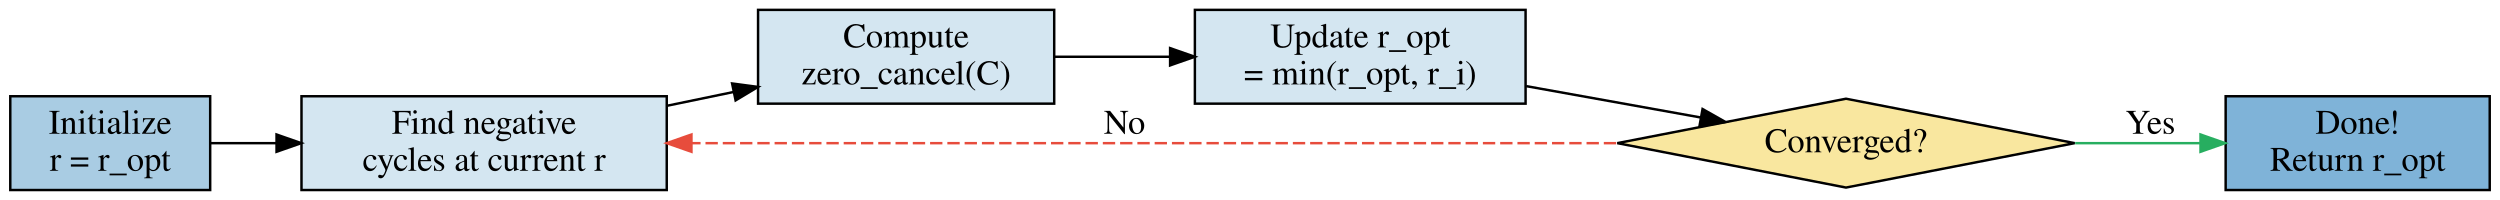
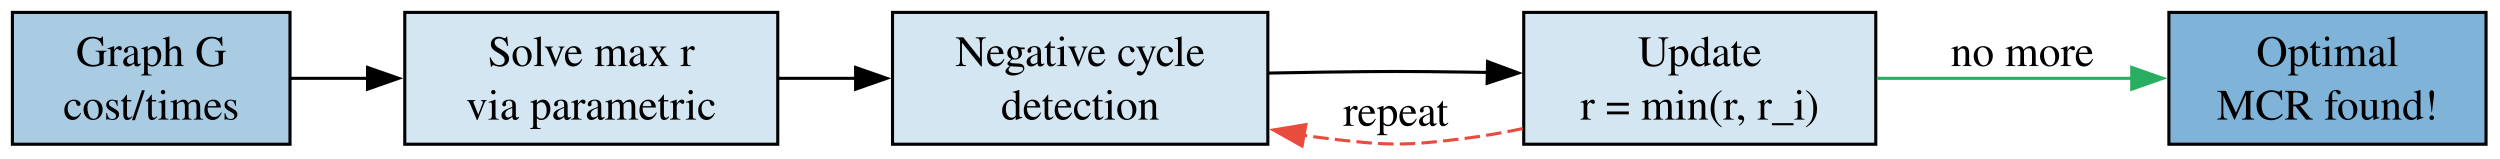
- <svg xmlns="http://www.w3.org/2000/svg" width="1013pt" height="81pt" viewBox="0.00 0.00 1012.67 81.00">
-   <g id="graph0" class="graph" transform="scale(1 1) rotate(0) translate(4 77)">
+ <svg xmlns="http://www.w3.org/2000/svg" width="806pt" height="51pt" viewBox="0.00 0.00 806.00 51.00">
+   <g id="graph0" class="graph" transform="scale(1 1) rotate(0) translate(4 46.5)">
    <g id="node1" class="node">
-       <polygon fill="#a9cce3" stroke="black" points="81,-38 0,-38 0,0 81,0 81,-38" />
-       <text text-anchor="middle" x="40.5" y="-22.8" font-family="Times,serif" font-size="14.00">Initialize</text>
-       <text text-anchor="middle" x="40.5" y="-7.8" font-family="Times,serif" font-size="14.00">r = r_opt</text>
+       <polygon fill="#a9cce3" stroke="black" points="89.5,-42.5 0,-42.5 0,0 89.5,0 89.5,-42.5" />
+       <text xml:space="preserve" text-anchor="middle" x="44.75" y="-25.2" font-family="Times,serif" font-size="14.00">Graph G</text>
+       <text xml:space="preserve" text-anchor="middle" x="44.75" y="-7.95" font-family="Times,serif" font-size="14.00">cost/times</text>
    </g>
    <g id="node2" class="node">
-       <polygon fill="#d4e6f1" stroke="black" points="266,-38 118,-38 118,0 266,0 266,-38" />
-       <text text-anchor="middle" x="192" y="-22.8" font-family="Times,serif" font-size="14.00">Find negative</text>
-       <text text-anchor="middle" x="192" y="-7.8" font-family="Times,serif" font-size="14.00">cycles at current r</text>
+       <polygon fill="#d4e6f1" stroke="black" points="246.75,-42.5 126.5,-42.5 126.5,0 246.75,0 246.75,-42.5" />
+       <text xml:space="preserve" text-anchor="middle" x="186.62" y="-25.2" font-family="Times,serif" font-size="14.00">Solve max r</text>
+       <text xml:space="preserve" text-anchor="middle" x="186.62" y="-7.95" font-family="Times,serif" font-size="14.00">via parametric</text>
    </g>
    <g id="edge1" class="edge">
-       <path fill="none" stroke="black" d="M81.17,-19C89.49,-19 98.56,-19 107.81,-19" />
-       <polygon fill="black" stroke="black" points="107.89,-22.5 117.89,-19 107.89,-15.5 107.89,-22.5" />
+       <path fill="none" stroke="black" d="M89.62,-21.25C97.65,-21.25 106.2,-21.25 114.78,-21.25" />
+       <polygon fill="black" stroke="black" points="114.5,-24.75 124.5,-21.25 114.5,-17.75 114.5,-24.75" />
    </g>
    <g id="node3" class="node">
-       <polygon fill="#d4e6f1" stroke="black" points="423,-73 303,-73 303,-35 423,-35 423,-73" />
-       <text text-anchor="middle" x="363" y="-57.8" font-family="Times,serif" font-size="14.00">Compute</text>
-       <text text-anchor="middle" x="363" y="-42.8" font-family="Times,serif" font-size="14.00">zero_cancel(C)</text>
+       <polygon fill="#d4e6f1" stroke="black" points="404.75,-42.5 283.75,-42.5 283.75,0 404.75,0 404.75,-42.5" />
+       <text xml:space="preserve" text-anchor="middle" x="344.25" y="-25.2" font-family="Times,serif" font-size="14.00">Negative cycle</text>
+       <text xml:space="preserve" text-anchor="middle" x="344.25" y="-7.95" font-family="Times,serif" font-size="14.00">detection</text>
    </g>
    <g id="edge2" class="edge">
-       <path fill="none" stroke="black" d="M266.14,-34.15C275.09,-36 284.2,-37.89 293.08,-39.73" />
-       <polygon fill="black" stroke="black" points="292.48,-43.18 302.99,-41.78 293.9,-36.32 292.48,-43.18" />
+       <path fill="none" stroke="black" d="M246.9,-21.25C255.11,-21.25 263.61,-21.25 272.01,-21.25" />
+       <polygon fill="black" stroke="black" points="271.85,-24.75 281.85,-21.25 271.85,-17.75 271.85,-24.75" />
    </g>
    <g id="node4" class="node">
-       <polygon fill="#d4e6f1" stroke="black" points="614,-73 480,-73 480,-35 614,-35 614,-73" />
-       <text text-anchor="middle" x="547" y="-57.8" font-family="Times,serif" font-size="14.00">Update r_opt</text>
-       <text text-anchor="middle" x="547" y="-42.8" font-family="Times,serif" font-size="14.00">= min(r_opt, r_i)</text>
+       <polygon fill="#d4e6f1" stroke="black" points="600.75,-42.5 487.25,-42.5 487.25,0 600.75,0 600.75,-42.5" />
+       <text xml:space="preserve" text-anchor="middle" x="544" y="-25.2" font-family="Times,serif" font-size="14.00">Update</text>
+       <text xml:space="preserve" text-anchor="middle" x="544" y="-7.95" font-family="Times,serif" font-size="14.00">r = min(r, r_i)</text>
    </g>
    <g id="edge3" class="edge">
-       <path fill="none" stroke="black" d="M423.09,-54C437.99,-54 454.2,-54 469.81,-54" />
-       <polygon fill="black" stroke="black" points="469.96,-57.5 479.96,-54 469.96,-50.5 469.96,-57.5" />
+       <path fill="none" stroke="black" d="M404.91,-22.94C410.93,-23.07 416.96,-23.18 422.75,-23.25 443.41,-23.52 448.59,-23.53 469.25,-23.25 471.32,-23.22 473.43,-23.19 475.55,-23.15" />
+       <polygon fill="black" stroke="black" points="475.59,-26.65 485.52,-22.96 475.45,-19.65 475.59,-26.65" />
+     </g>
+     <g id="edge4" class="edge">
+       <path fill="none" stroke="#e74c3c" stroke-dasharray="5,2" d="M486.92,-5.04C480.99,-3.8 475.03,-2.74 469.25,-2 448.75,0.63 443.26,0.51 422.75,-2 420.58,-2.27 418.39,-2.57 416.18,-2.91" />
+       <polygon fill="#e74c3c" stroke="#e74c3c" points="415.79,0.58 406.55,-4.6 417.01,-6.32 415.79,0.58" />
+       <text xml:space="preserve" text-anchor="middle" x="446" y="-5.95" font-family="Times,serif" font-size="14.00">repeat</text>
    </g>
    <g id="node5" class="node">
-       <polygon fill="#f9e79f" stroke="black" points="743.83,-37 651.16,-19 743.83,-1 836.5,-19 743.83,-37" />
-       <text text-anchor="middle" x="743.83" y="-15.3" font-family="Times,serif" font-size="14.00">Converged?</text>
-     </g>
-     <g id="edge4" class="edge">
-       <path fill="none" stroke="black" d="M614.23,-42.1C637.19,-37.98 662.74,-33.39 684.97,-29.39" />
-       <polygon fill="black" stroke="black" points="685.71,-32.82 694.93,-27.61 684.47,-25.93 685.71,-32.82" />
+       <polygon fill="#7fb3d8" stroke="black" points="797.5,-42.5 695.25,-42.5 695.25,0 797.5,0 797.5,-42.5" />
+       <text xml:space="preserve" text-anchor="middle" x="746.38" y="-25.2" font-family="Times,serif" font-size="14.00">Optimal</text>
+       <text xml:space="preserve" text-anchor="middle" x="746.38" y="-7.95" font-family="Times,serif" font-size="14.00">MCR found!</text>
    </g>
    <g id="edge5" class="edge">
-       <path fill="none" stroke="#e74c3c" stroke-dasharray="5,2" d="M650.7,-19C546.08,-19 376.89,-19 276.15,-19" />
-       <polygon fill="#e74c3c" stroke="#e74c3c" points="276.01,-15.5 266.01,-19 276.01,-22.5 276.01,-15.5" />
-       <text text-anchor="middle" x="451.5" y="-22.8" font-family="Times,serif" font-size="14.00">No</text>
-     </g>
-     <g id="node6" class="node">
-       <polygon fill="#7fb3d8" stroke="black" points="1004.67,-38 897.67,-38 897.67,0 1004.67,0 1004.67,-38" />
-       <text text-anchor="middle" x="951.17" y="-22.8" font-family="Times,serif" font-size="14.00">Done!</text>
-       <text text-anchor="middle" x="951.17" y="-7.8" font-family="Times,serif" font-size="14.00">Return r_opt</text>
-     </g>
-     <g id="edge6" class="edge">
-       <path fill="none" stroke="#27ae60" d="M836.69,-19C853.77,-19 871.26,-19 887.23,-19" />
-       <polygon fill="#27ae60" stroke="#27ae60" points="887.48,-22.5 897.48,-19 887.48,-15.5 887.48,-22.5" />
-       <text text-anchor="middle" x="867.17" y="-22.8" font-family="Times,serif" font-size="14.00">Yes</text>
+       <path fill="none" stroke="#27ae60" d="M601.08,-21.25C626.7,-21.25 657.12,-21.25 683.41,-21.25" />
+       <polygon fill="#27ae60" stroke="#27ae60" points="683.27,-24.75 693.27,-21.25 683.27,-17.75 683.27,-24.75" />
+       <text xml:space="preserve" text-anchor="middle" x="648" y="-25.2" font-family="Times,serif" font-size="14.00">no more</text>
    </g>
  </g>
</svg>
